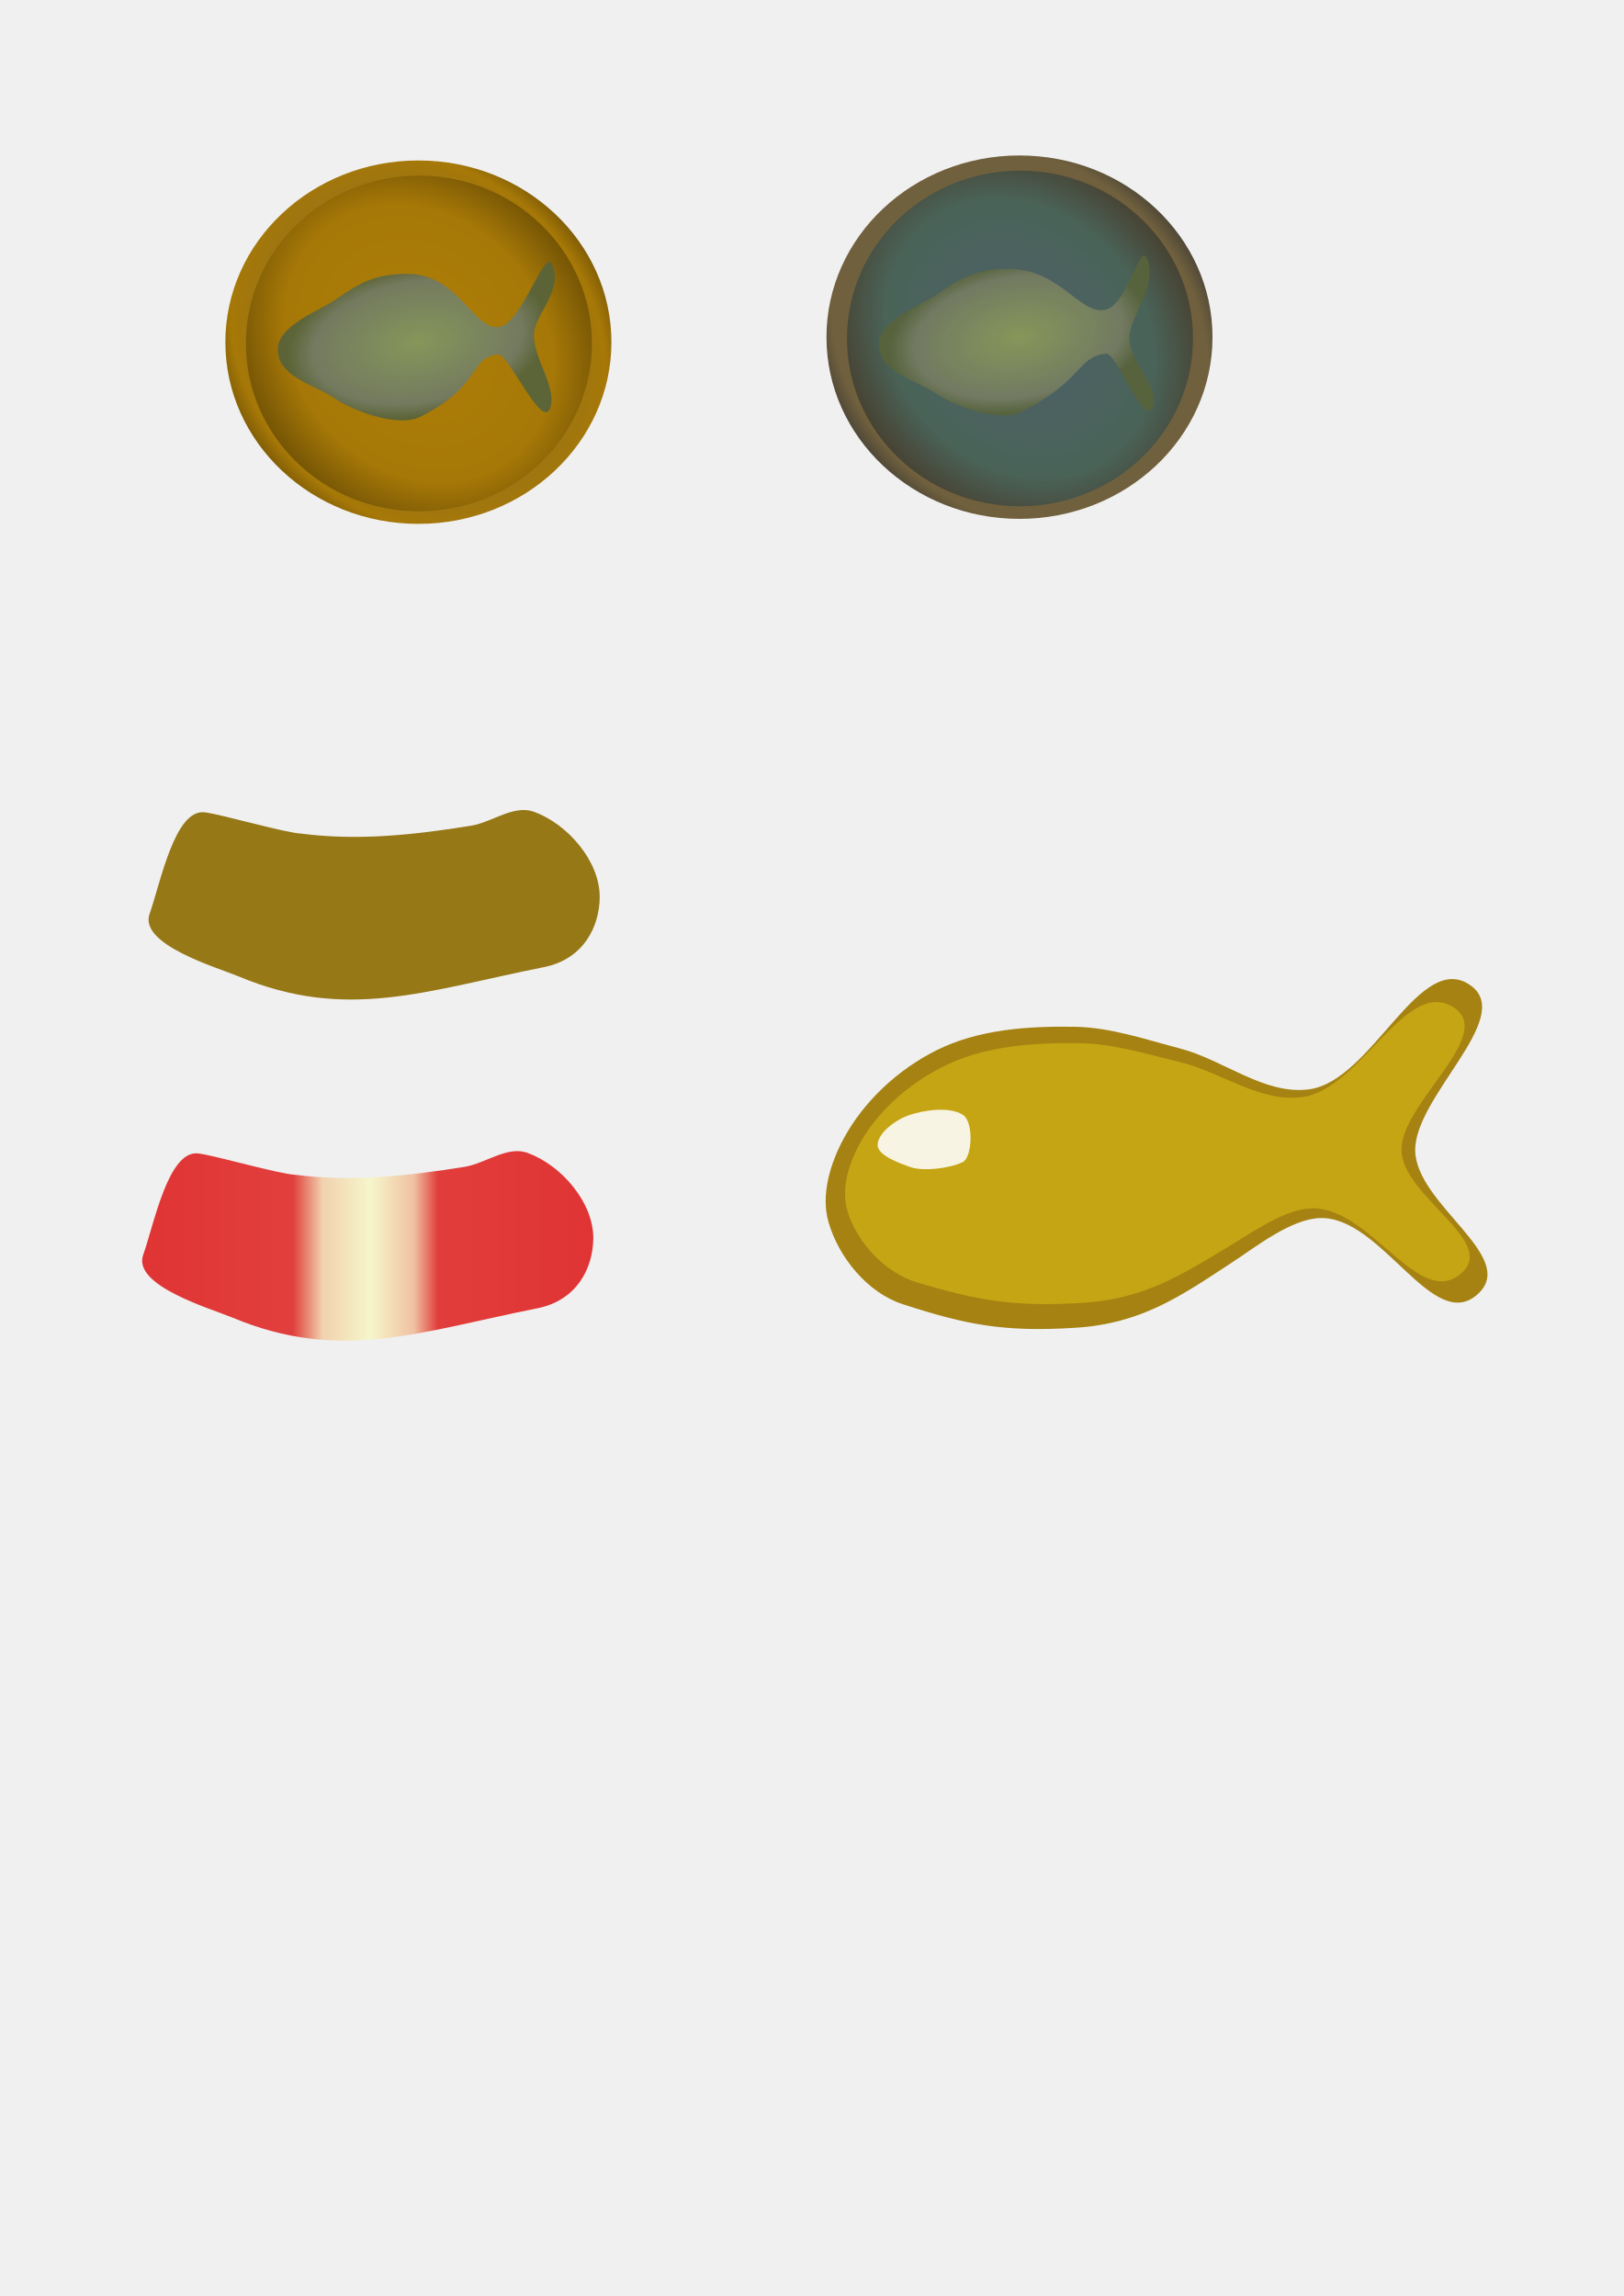
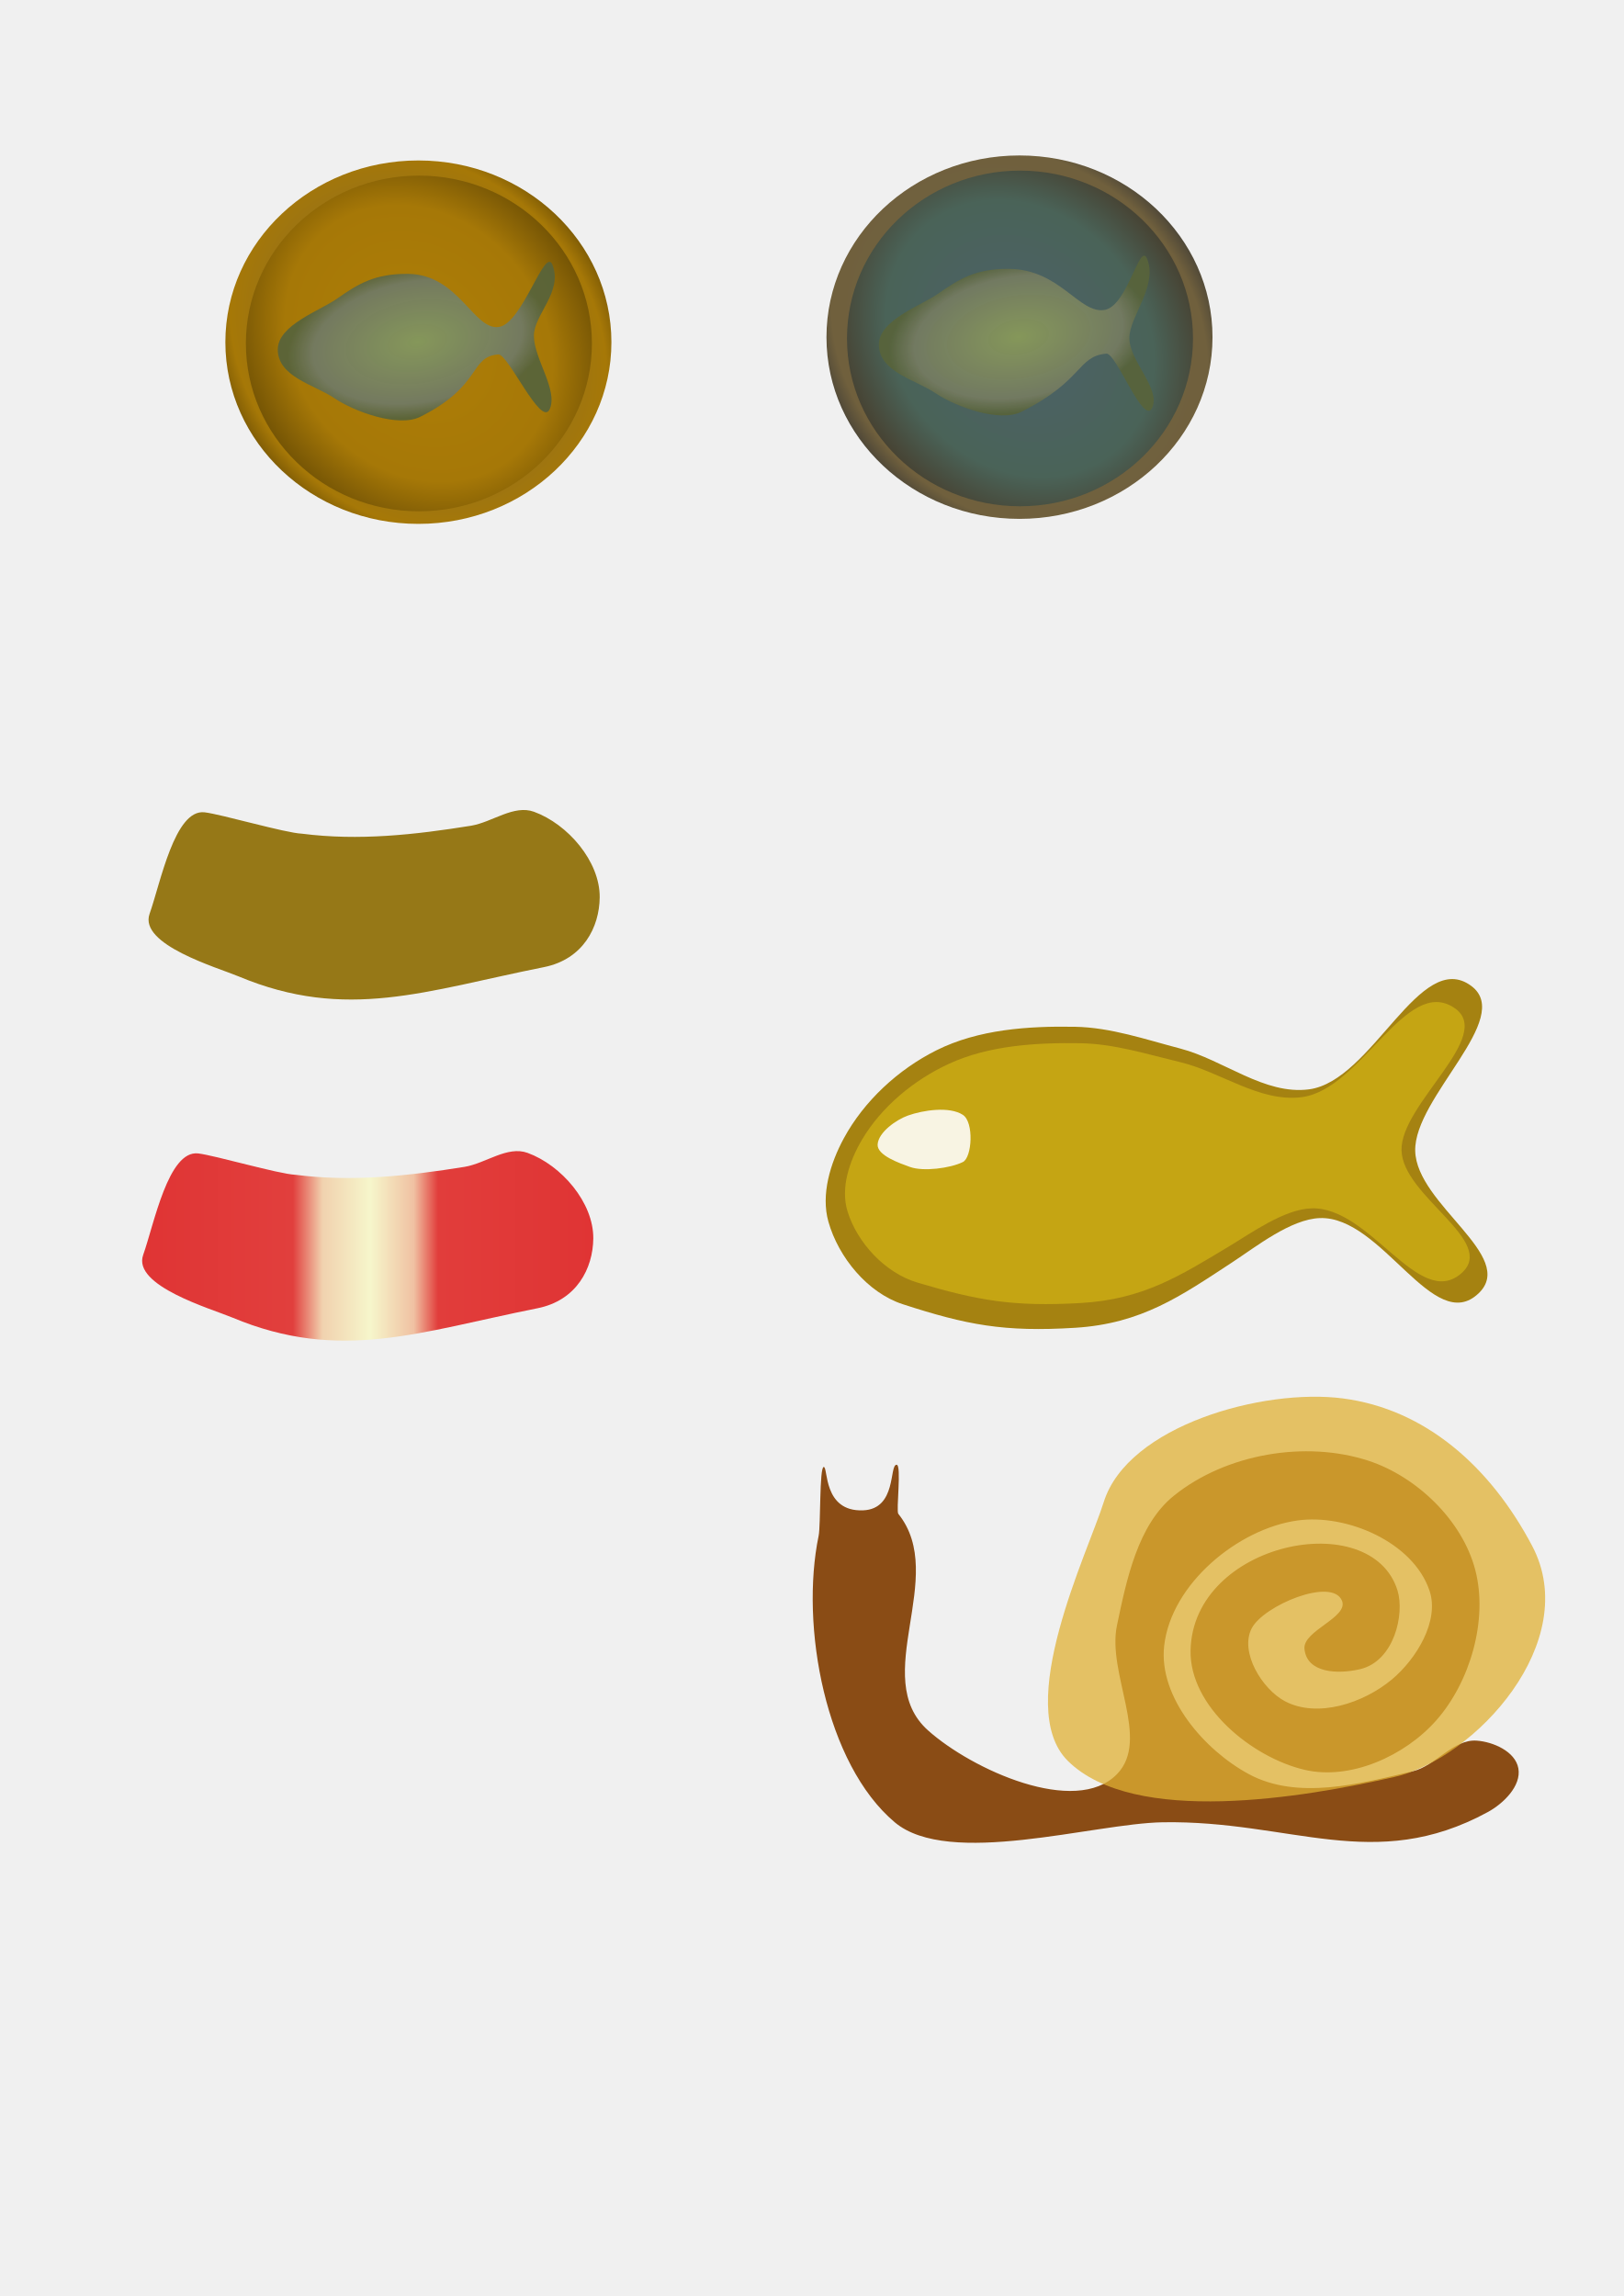
<svg xmlns="http://www.w3.org/2000/svg" xmlns:xlink="http://www.w3.org/1999/xlink" width="210mm" height="297mm" viewBox="0 0 210 297" version="1.1" id="svg1">
  <defs id="defs1">
    <linearGradient id="linearGradient2">
      <stop style="stop-color:#e03434;stop-opacity:1;" offset="0" id="stop6" />
      <stop style="stop-color:#e13f3d;stop-opacity:1;" offset="0.334" id="stop23" />
      <stop style="stop-color:#f1d2af;stop-opacity:1;" offset="0.4" id="stop25" />
      <stop style="stop-color:#f6f6cb;stop-opacity:1;" offset="0.506" id="stop13" />
      <stop style="stop-color:#f0c1a2;stop-opacity:1;" offset="0.602" id="stop26" />
      <stop style="stop-color:#e13d3b;stop-opacity:1;" offset="0.656" id="stop24" />
      <stop style="stop-color:#e03434;stop-opacity:1;" offset="1" id="stop22" />
    </linearGradient>
    <linearGradient id="linearGradient21">
      <stop style="stop-color:#4c616a;stop-opacity:1;" offset="0" id="stop18" />
      <stop style="stop-color:#4a6358;stop-opacity:1;" offset="0.633" id="stop19" />
      <stop style="stop-color:#474232;stop-opacity:1;" offset="0.879" id="stop20" />
      <stop style="stop-color:#423e32;stop-opacity:1;" offset="1" id="stop21" />
    </linearGradient>
    <linearGradient id="linearGradient17">
      <stop style="stop-color:#736543;stop-opacity:1;" offset="0" id="stop14" />
      <stop style="stop-color:#70603d;stop-opacity:1;" offset="0.796" id="stop15" />
      <stop style="stop-color:#433f36;stop-opacity:1;" offset="0.9" id="stop16" />
      <stop style="stop-color:#3f3b35;stop-opacity:1;" offset="1" id="stop17" />
    </linearGradient>
    <linearGradient id="linearGradient12">
      <stop style="stop-color:#736543;stop-opacity:1;" offset="0" id="stop9" />
      <stop style="stop-color:#a67807;stop-opacity:1;" offset="0.796" id="stop10" />
      <stop style="stop-color:#745405;stop-opacity:1;" offset="0.9" id="stop11" />
      <stop style="stop-color:#6f5005;stop-opacity:1;" offset="1" id="stop12" />
    </linearGradient>
    <linearGradient id="linearGradient4">
      <stop style="stop-color:#85975a;stop-opacity:1;" offset="0" id="stop5" />
      <stop style="stop-color:#737a61;stop-opacity:0.98;" offset="0.804" id="stop8" />
      <stop style="stop-color:#57633b;stop-opacity:0.937;" offset="1" id="stop7" />
    </linearGradient>
    <linearGradient id="linearGradient1">
      <stop style="stop-color:#ae7e08;stop-opacity:1;" offset="0" id="stop1" />
      <stop style="stop-color:#a67807;stop-opacity:1;" offset="0.633" id="stop4" />
      <stop style="stop-color:#745405;stop-opacity:1;" offset="0.879" id="stop3" />
      <stop style="stop-color:#6f5005;stop-opacity:1;" offset="1" id="stop2" />
    </linearGradient>
    <radialGradient xlink:href="#linearGradient12" id="radialGradient2" cx="69.057" cy="53.023" fx="69.057" fy="53.023" r="24.963" gradientTransform="matrix(0.9308412,0.9357921,-0.7941445,0.7899429,46.88359,-53.48526)" gradientUnits="userSpaceOnUse" />
    <radialGradient xlink:href="#linearGradient4" id="radialGradient6" cx="70.449" cy="52.971" fx="70.449" fy="52.971" r="18.065" gradientTransform="matrix(0.9267001,-0.1089374,0.05172365,0.4399985,0.7842193,33.8763)" gradientUnits="userSpaceOnUse" />
    <radialGradient xlink:href="#linearGradient1" id="radialGradient12" gradientUnits="userSpaceOnUse" gradientTransform="matrix(0.8343493,0.8643885,-0.7118227,0.7296681,49.24787,-45.19253)" cx="69.057" cy="53.023" fx="69.057" fy="53.023" r="24.963" />
    <radialGradient xlink:href="#linearGradient17" id="radialGradient2-1" cx="69.057" cy="53.023" fx="69.057" fy="53.023" r="24.963" gradientTransform="matrix(0.9308412,0.9357921,-0.7941445,0.7899429,46.88359,-53.48526)" gradientUnits="userSpaceOnUse" />
    <radialGradient xlink:href="#linearGradient21" id="radialGradient12-6" gradientUnits="userSpaceOnUse" gradientTransform="matrix(0.8343493,0.8643885,-0.7118227,0.7296681,49.24787,-45.19253)" cx="69.057" cy="53.023" fx="69.057" fy="53.023" r="24.963" />
    <radialGradient xlink:href="#linearGradient4" id="radialGradient6-7" cx="70.449" cy="52.971" fx="70.449" fy="52.971" r="18.065" gradientTransform="matrix(0.9267001,-0.1089374,0.05172365,0.4399985,0.7842193,33.8763)" gradientUnits="userSpaceOnUse" />
    <linearGradient xlink:href="#linearGradient2" id="linearGradient13" x1="46.728" y1="166.058" x2="105.078" y2="166.058" gradientUnits="userSpaceOnUse" gradientTransform="translate(0.5153637,8.24582)" />
  </defs>
  <g id="layer2">
    <g id="g14-5" transform="translate(-23.67571,70.02967)">
      <path style="fill:#a58211;fill-opacity:1;stroke-width:0.492;stroke-dasharray:0.369, 0.492, 0.246, 0.492" d="m 214.908,97.271 c 5.016,-4.791 -8.031,-11.485 -8.197,-18.419 -0.166,-6.949 12.83,-17.182 7.259,-21.339 -6.649,-4.962 -12.767,12.294 -20.993,13.37 -5.774,0.755 -11.02,-3.806 -16.654,-5.278 -4.481,-1.17 -8.974,-2.732 -13.605,-2.815 -6.066,-0.108 -12.519,0.332 -17.944,3.049 -4.92,2.464 -9.341,6.538 -11.963,11.376 -1.743,3.216 -2.988,7.27 -1.994,10.79 1.302,4.608 5.062,9.193 9.617,10.673 8.269,2.685 13.091,3.619 22.284,3.049 8.615,-0.534 13.679,-4.112 20.29,-8.444 3.145,-2.061 7.619,-5.619 11.376,-5.747 8.054,-0.274 14.697,15.3 20.524,9.734 z" id="path13-3-5" />
      <path style="fill:#dbbf16;fill-opacity:0.583;stroke-width:0.444;stroke-dasharray:0.333, 0.444, 0.222, 0.444" d="m 212.679,94.679 c 4.735,-4.135 -7.582,-9.913 -7.739,-15.898 -0.157,-5.998 12.112,-14.831 6.853,-18.419 -6.277,-4.283 -12.053,10.611 -19.819,11.54 -5.451,0.652 -10.403,-3.285 -15.722,-4.555 -4.23,-1.01 -8.472,-2.358 -12.843,-2.43 -5.727,-0.093 -11.819,0.287 -16.94,2.632 -4.645,2.127 -8.818,5.644 -11.293,9.82 -1.645,2.776 -2.821,6.275 -1.882,9.313 1.229,3.978 4.779,7.935 9.079,9.212 7.806,2.318 12.359,3.124 21.037,2.632 8.133,-0.461 12.914,-3.549 19.154,-7.289 2.969,-1.779 7.192,-4.85 10.74,-4.96 7.603,-0.236 13.874,13.206 19.376,8.402 z" id="path13-1" />
      <path style="fill:#ffffff;fill-opacity:0.88;stroke-width:0.765;stroke-dasharray:0.574, 0.765, 0.383, 0.765" d="m 137.183,78.008 c 0.101,-1.581 2.425,-3.204 3.917,-3.735 1.959,-0.697 5.362,-1.223 7.106,-0.091 1.456,0.944 1.194,5.514 0,6.104 -1.634,0.807 -5.12,1.258 -6.833,0.638 -1.338,-0.484 -4.282,-1.495 -4.191,-2.915 z" id="path14-7" />
    </g>
+     <g id="g33">
+       <path style="fill:#8a4c15;fill-opacity:1;stroke-width:0.546;stroke-dasharray:0.41, 0.546, 0.273, 0.546" d="m 173.561,207.055 c 0.901,2.169 -5.066,3.868 -4.85,6.224 0.288,3.136 4.255,3.322 7.185,2.64 4.431,-1.03 5.792,-7.148 4.85,-10.184 -3.396,-10.944 -26.46,-6.263 -26.765,7.732 -0.159,7.288 7.955,13.868 14.73,15.465 5.895,1.39 12.963,-1.755 17.065,-6.412 4.339,-4.927 6.713,-12.952 5.03,-19.425 -1.695,-6.519 -7.685,-12.14 -13.832,-14.145 -8.122,-2.649 -18.401,-0.909 -25.148,4.526 -4.655,3.75 -6.108,10.768 -7.365,16.785 -1.308,6.263 4.37,14.757 0,19.237 -5.357,5.491 -18.728,-0.564 -24.43,-5.658 -7.7,-6.88 2.671,-19.906 -3.85,-28.018 -0.304,-0.378 0.449,-6.346 -0.218,-6.347 -0.988,-0.002 0.058,5.722 -4.338,5.896 -5.203,0.207 -4.502,-5.614 -5.087,-5.61 -0.571,0.005 -0.384,7.563 -0.659,8.889 -2.432,11.734 0.917,29.558 9.84,37.071 7.007,5.9 25.688,0.148 34.669,1e-5 16.587,-0.273 27.305,6.692 42.034,-1.32 1.978,-1.076 4.365,-3.36 3.952,-5.658 -0.395,-2.194 -3.268,-3.431 -5.389,-3.583 -3.021,-0.216 -5.31,3.259 -8.263,3.96 -6.892,1.638 -14.909,3.763 -21.197,0.377 -5.705,-3.072 -11.706,-9.911 -10.958,-16.596 0.901,-8.047 9.594,-15.158 17.245,-16.219 6.318,-0.876 14.921,2.751 17.065,9.053 1.344,3.949 -1.727,8.889 -4.85,11.504 -3.672,3.075 -9.634,5.042 -13.832,2.829 -2.968,-1.565 -5.892,-6.363 -4.311,-9.43 1.523,-2.956 10.396,-6.664 11.676,-3.583 z" id="path26" />
+       <path style="fill:#e0b134;fill-opacity:0.741;stroke-width:0.765;stroke-dasharray:0.574, 0.765, 0.383, 0.765" d="m 138.117,227.791 c -7.148,-7.066 2.602,-27.017 4.638,-33.499 3.108,-9.894 20.638,-14.741 30.922,-13.399 10.624,1.386 19.028,8.746 24.48,19.068 6.542,12.386 -7.343,27.505 -17.78,29.891 -11.727,2.681 -33.705,6.396 -42.26,-2.061 z" id="path27" />
+     </g>
  </g>
  <g id="g12" transform="translate(-28.86037,-13.14178)">
    <g id="g8" transform="matrix(1,0,0,1.215856,14.04366,-2.827458)">
      <ellipse style="fill:url(#radialGradient2);stroke-width:0.765;stroke-dasharray:0.574, 0.765, 0.383, 0.765" id="path1" cx="69.057" cy="53.023" rx="24.963" ry="23.505" transform="matrix(1,0,0,0.822466,-0.1288419,5.928375)" />
      <ellipse style="fill:url(#radialGradient12);stroke-width:0.696;stroke-dasharray:0.522, 0.696, 0.348, 0.696" id="path1-6" cx="69.123" cy="53.189" rx="22.375" ry="21.711" transform="matrix(1,0,0,0.822466,-0.1288419,5.928375)" />
      <path style="fill:url(#radialGradient6);stroke-width:0.765;stroke-dasharray:0.574, 0.765, 0.383, 0.765" d="m 85.911,56.671 c 1.12,-2.04 -2.025,-5.331 -2.044,-7.806 -0.017,-2.242 3.766,-4.662 2.408,-7.546 -0.973,-2.068 -3.875,6.218 -6.924,6.6 -3.263,0.409 -5.191,-5.593 -11.752,-5.647 -4.274,-0.035 -6.439,1.045 -9.202,2.642 -2.231,1.29 -7.622,2.798 -7.653,5.375 -0.035,2.942 4.718,3.762 7.288,5.193 2.639,1.469 8.319,3.149 11.115,2.004 8.081,-3.308 6.337,-6.387 10.113,-6.645 1.273,-0.087 5.552,7.829 6.651,5.829 z" id="path4" />
    </g>
    <g id="g8-3" transform="matrix(1,0,0,1.215856,91.78639,-3.475735)">
      <ellipse style="fill:url(#radialGradient2-1);stroke-width:0.765;stroke-dasharray:0.574, 0.765, 0.383, 0.765" id="path1-3" cx="69.057" cy="53.023" rx="24.963" ry="23.505" transform="matrix(1,0,0,0.822466,-0.1288419,5.928375)" />
      <ellipse style="fill:url(#radialGradient12-6);stroke-width:0.696;stroke-dasharray:0.522, 0.696, 0.348, 0.696" id="path1-6-4" cx="69.123" cy="53.189" rx="22.375" ry="21.711" transform="matrix(1,0,0,0.822466,-0.1288419,5.928375)" />
      <path style="fill:url(#radialGradient6-7);stroke-width:0.765;stroke-dasharray:0.574, 0.765, 0.383, 0.765" d="m 86.094,57.046 c 1.117,-2.035 -2.94,-4.945 -2.955,-7.413 -0.014,-2.247 3.678,-5.497 2.317,-8.389 -0.973,-2.068 -2.509,5.019 -5.557,5.402 -3.263,0.409 -5.738,-4.319 -12.299,-4.373 -4.274,-0.035 -6.439,1.045 -9.202,2.642 -2.231,1.29 -7.622,2.798 -7.653,5.375 -0.035,2.942 4.718,3.762 7.288,5.193 2.639,1.469 8.319,3.149 11.115,2.004 8.081,-3.308 7.248,-5.937 11.024,-6.195 1.273,-0.087 4.824,7.754 5.922,5.754 z" id="path4-1" />
    </g>
  </g>
  <g id="layer3">
    <path style="fill:#967817;fill-opacity:1;stroke-width:0.765;stroke-dasharray:0.574, 0.765, 0.383, 0.765" d="m 55.319,118.219 c 2.144,0.248 10.424,2.67 12.58,2.763 7.371,0.947 14.604,0.14 21.903,-1.031 2.733,-0.463 5.512,-2.751 8.117,-1.804 4.375,1.591 8.55,6.425 8.503,11.08 -0.039,3.85 -2.135,8.005 -7.215,9.019 -15.272,3.049 -25.519,7.036 -39.46,1.209 -2.775,-1.16 -12.957,-4.112 -11.54,-8.106 1.417,-3.994 3.243,-13.578 7.112,-13.13 z" id="path12" transform="translate(-28.86037,-13.14178)" />
    <path style="fill:url(#linearGradient13);stroke-width:0.765;stroke-dasharray:0.574, 0.765, 0.383, 0.765" d="m 54.49,162.344 c 2.144,0.248 10.424,2.67 12.58,2.763 7.371,0.947 14.604,0.14 21.903,-1.031 2.733,-0.463 5.512,-2.751 8.117,-1.804 4.375,1.591 8.55,6.425 8.503,11.08 -0.039,3.85 -2.135,8.005 -7.215,9.019 -15.272,3.049 -25.519,7.036 -39.46,1.209 -2.775,-1.16 -12.957,-4.112 -11.54,-8.106 1.417,-3.994 3.243,-13.578 7.112,-13.13 z" id="path12-8" transform="translate(-28.86037,-13.14178)" />
  </g>
</svg>
